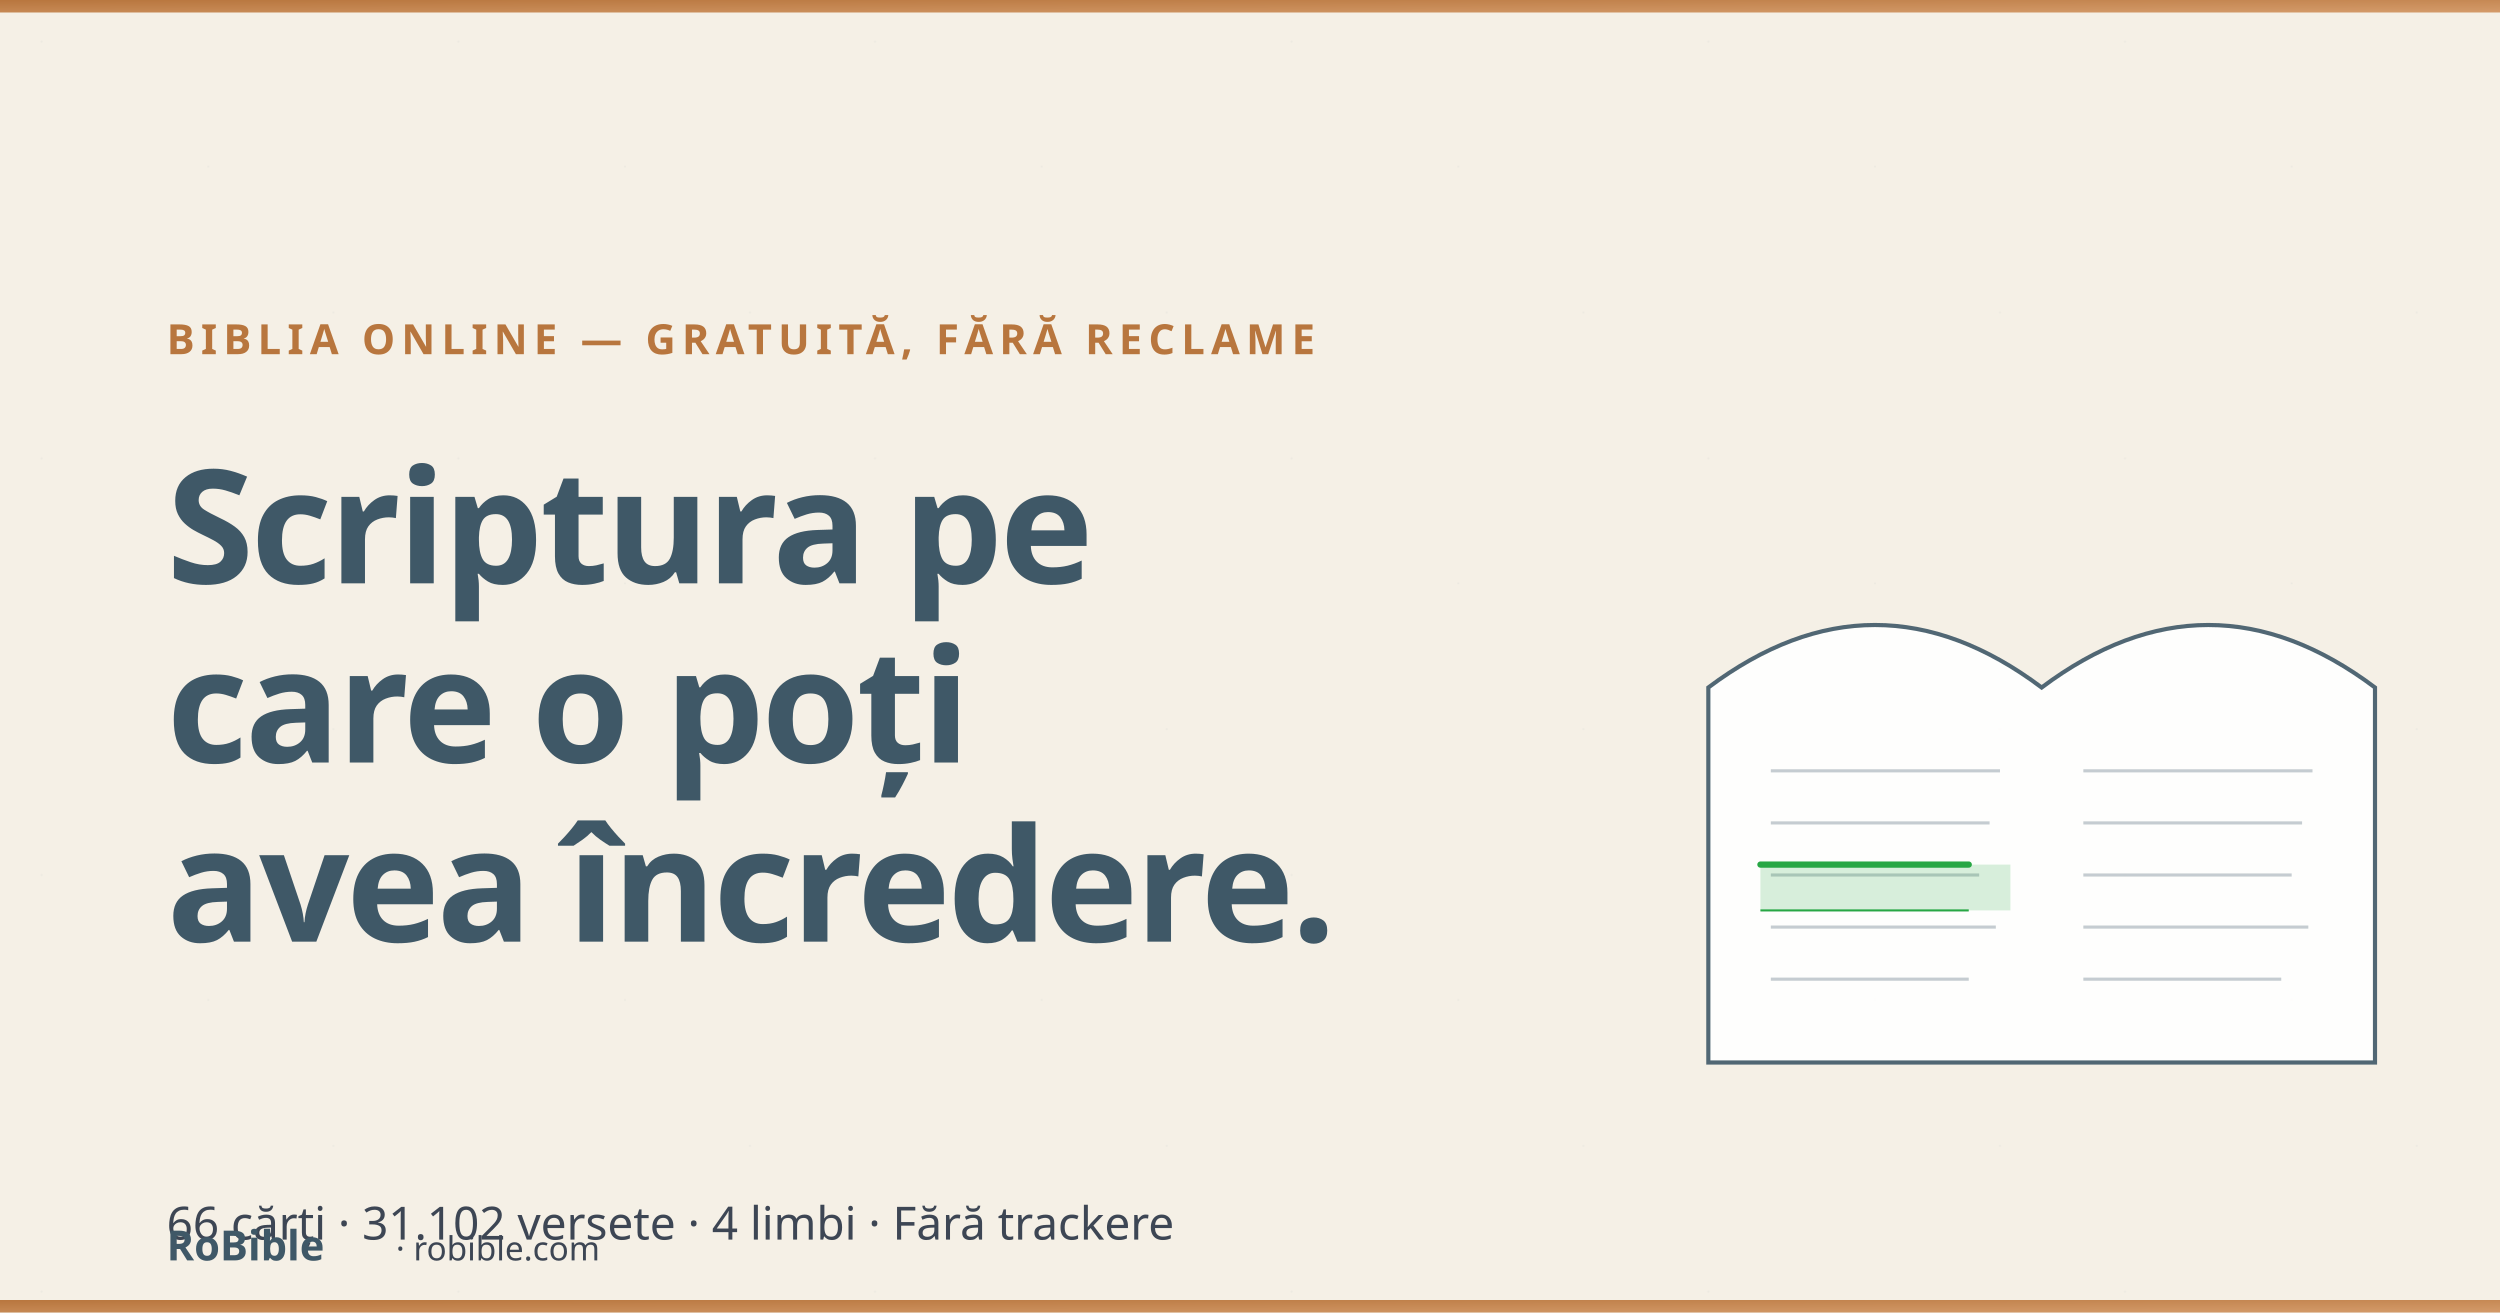
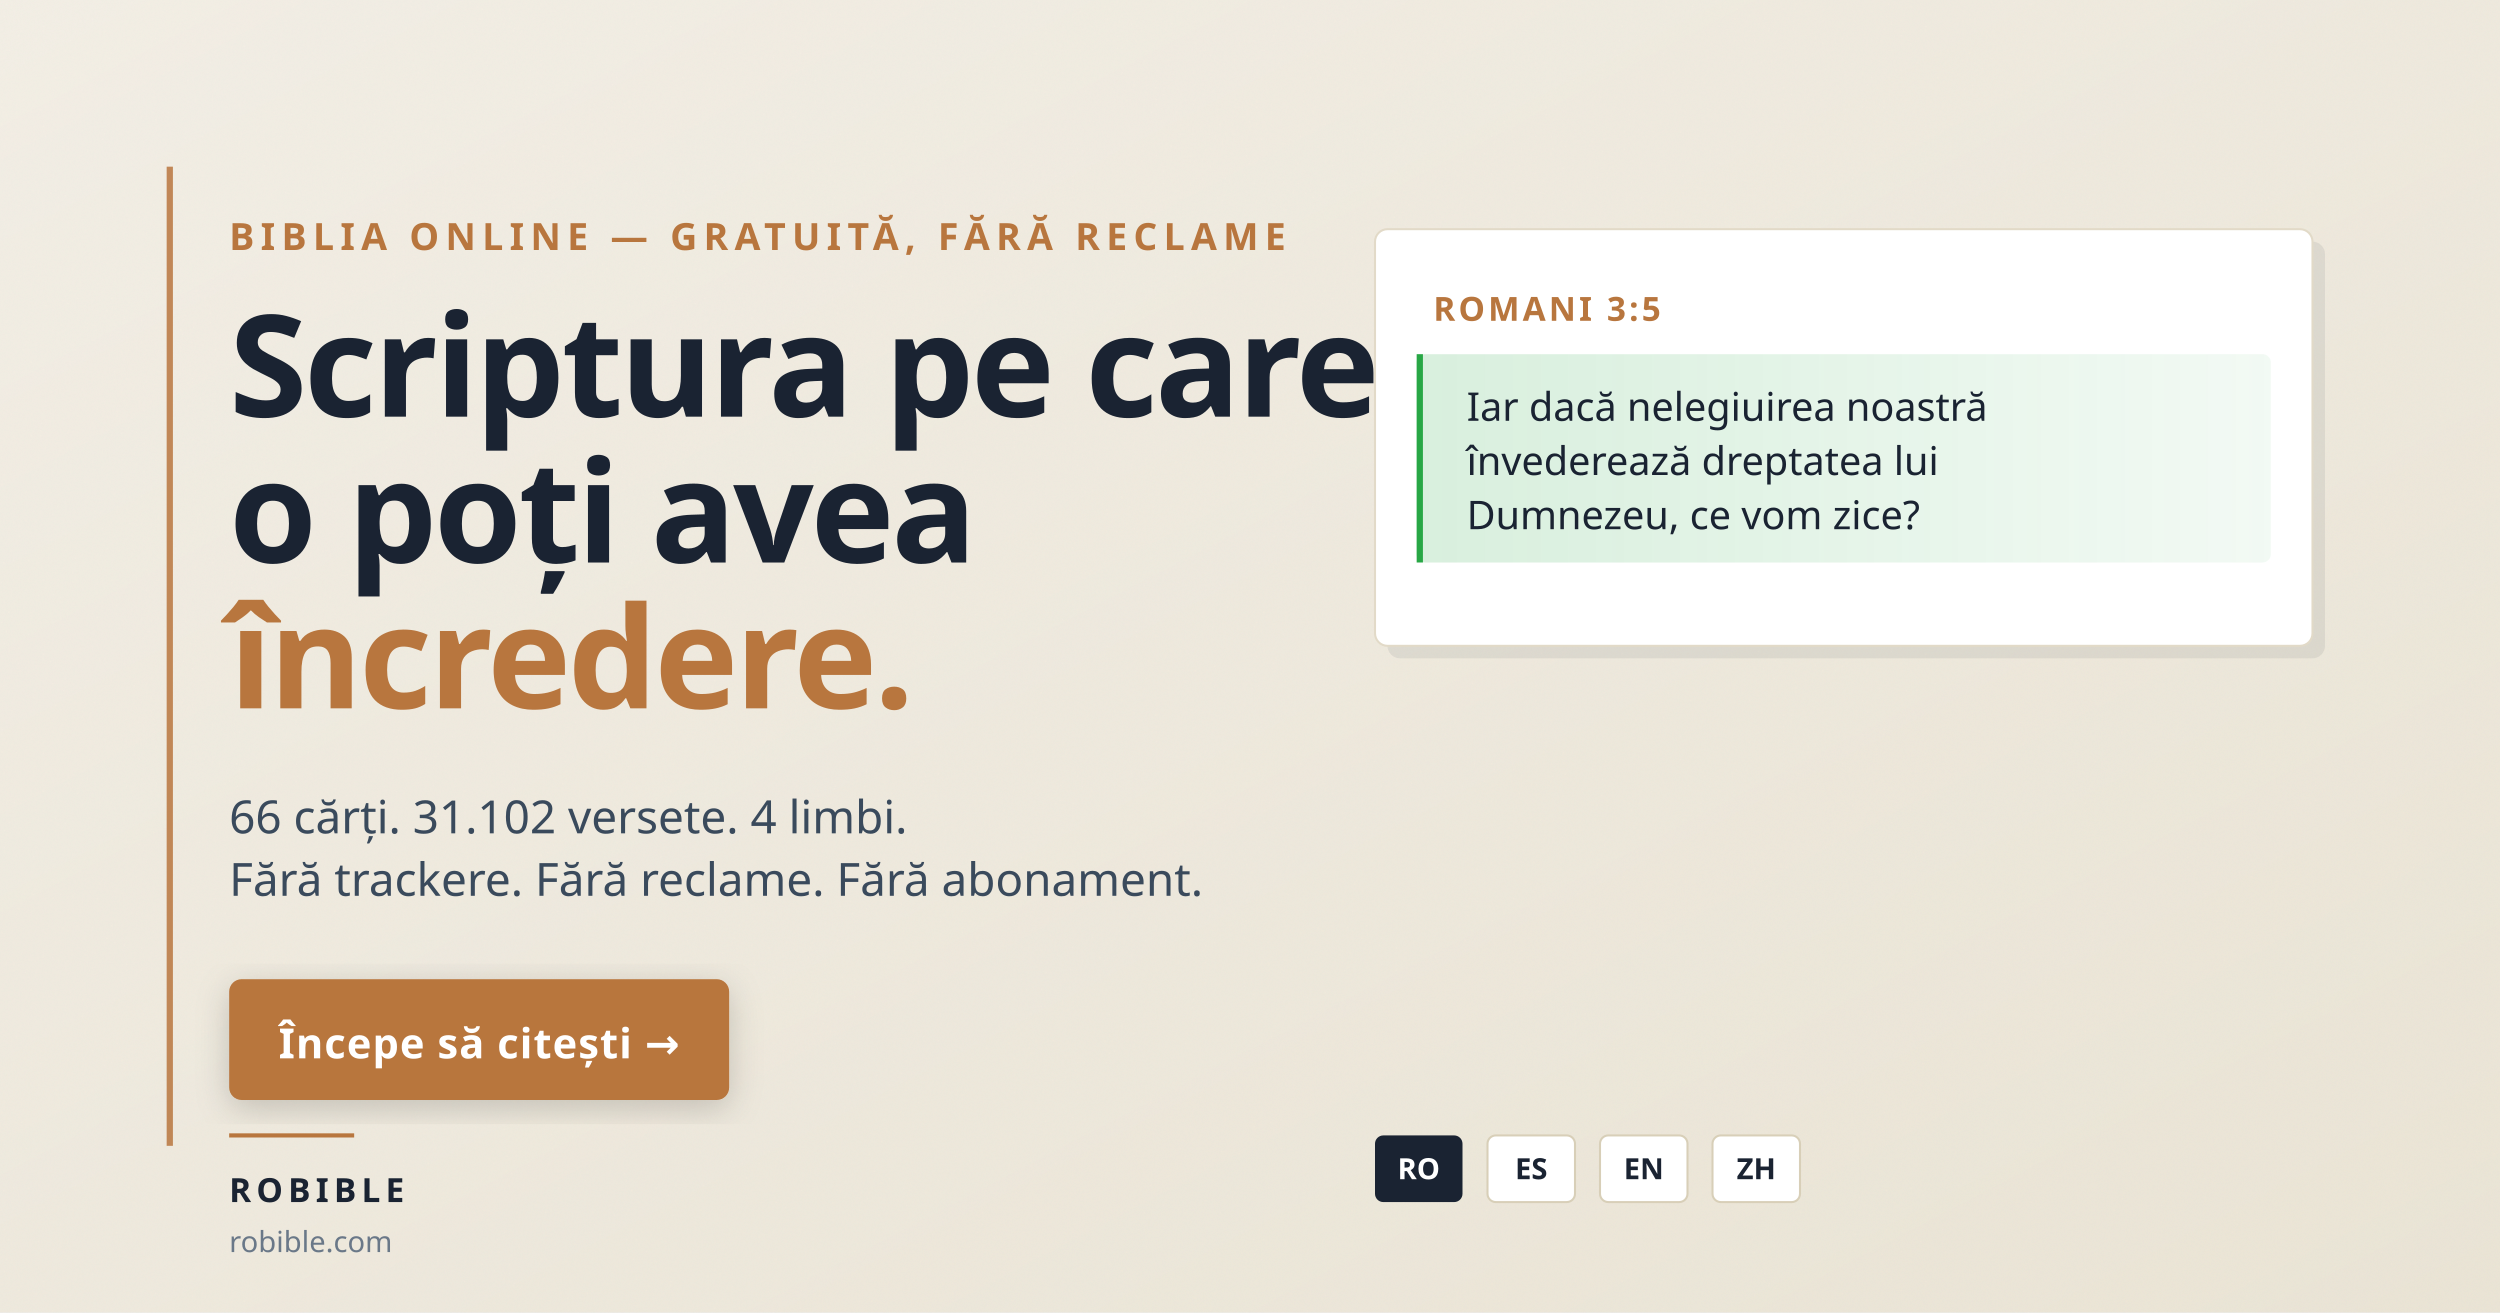
- <svg xmlns="http://www.w3.org/2000/svg" width="1200" height="630" viewBox="0 0 1200 630">
+ <svg xmlns="http://www.w3.org/2000/svg" viewBox="0 0 1200 630" width="1200" height="630" role="img" aria-label="RoBible — Biblia online gratuita, fara reclame">
  <defs>
-     <pattern id="paper" patternUnits="userSpaceOnUse" width="200" height="200">
-       <rect width="200" height="200" fill="#F5F0E6" />
-       <circle cx="20" cy="20" r="0.5" fill="rgba(63, 88, 103, 0.04)" />
-       <circle cx="100" cy="80" r="0.5" fill="rgba(63, 88, 103, 0.04)" />
-       <circle cx="160" cy="150" r="0.5" fill="rgba(63, 88, 103, 0.04)" />
-     </pattern>
-     <linearGradient id="copperAccent" x1="0" y1="0" x2="1" y2="1">
-       <stop offset="0%" stop-color="#B8763E" />
-       <stop offset="100%" stop-color="#D49B6A" />
+     <linearGradient id="bg" x1="0" y1="0" x2="1" y2="1">
+       <stop offset="0%" stop-color="#F5F0E6" />
+       <stop offset="100%" stop-color="#EDE6D6" />
    </linearGradient>
+     <linearGradient id="verseAccent" x1="0" y1="0" x2="1" y2="0">
+       <stop offset="0%" stop-color="#28a745" stop-opacity="0.18" />
+       <stop offset="100%" stop-color="#28a745" stop-opacity="0.06" />
+     </linearGradient>
+     <filter id="paperNoise" x="0" y="0" width="100%" height="100%">
+       <feTurbulence type="fractalNoise" baseFrequency="0.85" numOctaves="2" stitchTiles="stitch" />
+       <feColorMatrix values="0 0 0 0 0.1  0 0 0 0 0.13  0 0 0 0 0.2  0 0 0 0.035 0" />
+     </filter>
+     <filter id="softShadow" x="-20%" y="-20%" width="140%" height="140%">
+       <feGaussianBlur in="SourceAlpha" stdDeviation="8" />
+       <feOffset dx="0" dy="4" result="offsetblur" />
+       <feComponentTransfer>
+         <feFuncA type="linear" slope="0.18" />
+       </feComponentTransfer>
+       <feMerge>
+         <feMergeNode />
+         <feMergeNode in="SourceGraphic" />
+       </feMerge>
+     </filter>
  </defs>
-   <rect width="1200" height="630" fill="url(#paper)" />
-   <rect x="0" y="0" width="1200" height="6" fill="url(#copperAccent)" />
-   <g font-family="'Segoe UI', system-ui, sans-serif">
-     <text x="80" y="170" font-size="20" font-weight="600" letter-spacing="3" fill="#B8763E">BIBLIA ONLINE — GRATUITĂ, FĂRĂ RECLAME</text>
-     <text x="80" y="280" font-size="76" font-weight="700" fill="#3f5867" letter-spacing="-1.5">
-       <tspan x="80" dy="0">Scriptura pe</tspan>
-       <tspan x="80" dy="86">care o poți</tspan>
-       <tspan x="80" dy="86">avea încredere.</tspan>
+   <rect width="1200" height="630" fill="url(#bg)" />
+   <rect width="1200" height="630" filter="url(#paperNoise)" />
+   <rect x="80" y="80" width="3" height="470" fill="#B8763E" opacity="0.85" />
+   <text x="110" y="120" font-family="'Segoe UI', system-ui, sans-serif" font-size="18" font-weight="600" letter-spacing="3" fill="#B8763E">
+     BIBLIA ONLINE — GRATUITĂ, FĂRĂ RECLAME
+   </text>
+   <text x="110" y="200" font-family="'Segoe UI', system-ui, sans-serif" font-size="68" font-weight="700" fill="#1A2332" letter-spacing="-1.5">
+     Scriptura pe care
+   </text>
+   <text x="110" y="270" font-family="'Segoe UI', system-ui, sans-serif" font-size="68" font-weight="700" fill="#1A2332" letter-spacing="-1.5">
+     o poți avea
+   </text>
+   <text x="110" y="340" font-family="'Segoe UI', system-ui, sans-serif" font-size="68" font-weight="700" fill="#B8763E" letter-spacing="-1.5">
+     încredere.
+   </text>
+   <text x="110" y="400" font-family="'Segoe UI', system-ui, sans-serif" font-size="22" font-weight="400" fill="#3A4A5C">
+     66 cărți. 31.102 versete. 4 limbi.
+   </text>
+   <text x="110" y="430" font-family="'Segoe UI', system-ui, sans-serif" font-size="22" font-weight="400" fill="#3A4A5C">
+     Fără trackere. Fără reclame. Fără abonament.
+   </text>
+   <g transform="translate(110, 470)" filter="url(#softShadow)">
+     <rect width="240" height="58" rx="6" fill="#B8763E" />
+     <text x="120" y="38" text-anchor="middle" font-family="'Segoe UI', system-ui, sans-serif" font-size="20" font-weight="600" fill="#FFFFFF" letter-spacing="0.5">
+       Începe să citești →
    </text>
-     <text x="80" y="595" font-size="22" font-weight="500" fill="#3D4654">66 cărți · 31.102 versete · 4 limbi · Fără trackere</text>
  </g>
-   <g transform="translate(820, 130)">
-     <path d="M 0 200 L 0 380 L 320 380 L 320 200 Q 240 140 160 200 Q 80 140 0 200 Z" fill="#FFFFFF" stroke="#3f5867" stroke-width="2" opacity="0.9" />
-     <line x1="30" y1="240" x2="140" y2="240" stroke="#3f5867" stroke-width="1.5" opacity="0.3" />
-     <line x1="30" y1="265" x2="135" y2="265" stroke="#3f5867" stroke-width="1.5" opacity="0.3" />
-     <line x1="30" y1="290" x2="130" y2="290" stroke="#3f5867" stroke-width="1.5" opacity="0.3" />
-     <line x1="30" y1="315" x2="138" y2="315" stroke="#3f5867" stroke-width="1.5" opacity="0.3" />
-     <line x1="30" y1="340" x2="125" y2="340" stroke="#3f5867" stroke-width="1.5" opacity="0.3" />
-     <line x1="180" y1="240" x2="290" y2="240" stroke="#3f5867" stroke-width="1.5" opacity="0.3" />
-     <line x1="180" y1="265" x2="285" y2="265" stroke="#3f5867" stroke-width="1.5" opacity="0.3" />
-     <line x1="180" y1="290" x2="280" y2="290" stroke="#3f5867" stroke-width="1.5" opacity="0.3" />
-     <line x1="180" y1="315" x2="288" y2="315" stroke="#3f5867" stroke-width="1.5" opacity="0.3" />
-     <line x1="180" y1="340" x2="275" y2="340" stroke="#3f5867" stroke-width="1.5" opacity="0.3" />
-     <rect x="25" y="285" width="120" height="22" fill="#28a745" opacity="0.18" />
-     <line x1="25" y1="285" x2="125" y2="285" stroke="#28a745" stroke-width="3" stroke-linecap="round" />
-     <line x1="25" y1="307" x2="125" y2="307" stroke="#28a745" stroke-width="1" />
+   <g transform="translate(660, 110)">
+     <rect x="6" y="6" width="450" height="200" rx="6" fill="#1A2332" opacity="0.08" />
+     <rect x="0" y="0" width="450" height="200" rx="6" fill="#FFFFFF" stroke="#E2DAC8" stroke-width="1" />
+     <text x="28" y="44" font-family="'Segoe UI', system-ui, sans-serif" font-size="16" font-weight="600" fill="#B8763E" letter-spacing="1.5">
+       ROMANI 3:5
+     </text>
+     <rect x="20" y="60" width="410" height="100" fill="url(#verseAccent)" rx="4" />
+     <rect x="20" y="60" width="3" height="100" fill="#28a745" />
+     <text x="44" y="92" font-family="'Segoe UI', system-ui, sans-serif" font-size="19" font-weight="400" fill="#1A2332">
+       <tspan x="44" dy="0">Iar dacă nelegiuirea noastră</tspan>
+       <tspan x="44" dy="26">învederează dreptatea lui</tspan>
+       <tspan x="44" dy="26">Dumnezeu, ce vom zice?</tspan>
+     </text>
  </g>
-   <rect x="0" y="624" width="1200" height="6" fill="url(#copperAccent)" />
-   <text x="80" y="605" font-family="'Segoe UI', system-ui, sans-serif" font-size="20" font-weight="700" fill="#3f5867">RoBible</text>
-   <text x="190" y="605" font-family="'Segoe UI', system-ui, sans-serif" font-size="16" font-weight="400" fill="#3D4654">· robible.com</text>
+   <g transform="translate(110, 545)">
+     <line x1="0" y1="0" x2="60" y2="0" stroke="#B8763E" stroke-width="2" />
+     <text x="0" y="32" font-family="'Segoe UI', system-ui, sans-serif" font-size="16" font-weight="600" fill="#1A2332" letter-spacing="2.5">
+       ROBIBLE
+     </text>
+     <text x="0" y="56" font-family="'Segoe UI', system-ui, sans-serif" font-size="14" font-weight="400" fill="#6A7888">
+       robible.com
+     </text>
+   </g>
+   <g transform="translate(660, 545)" font-family="'Segoe UI', system-ui, sans-serif" font-size="14" font-weight="600">
+     <g transform="translate(0, 0)">
+       <rect width="42" height="32" rx="4" fill="#1A2332" />
+       <text x="21" y="21" text-anchor="middle" fill="#FFFFFF">RO</text>
+     </g>
+     <g transform="translate(54, 0)">
+       <rect width="42" height="32" rx="4" fill="#FFFFFF" stroke="#D8CFB8" stroke-width="1" />
+       <text x="21" y="21" text-anchor="middle" fill="#1A2332">ES</text>
+     </g>
+     <g transform="translate(108, 0)">
+       <rect width="42" height="32" rx="4" fill="#FFFFFF" stroke="#D8CFB8" stroke-width="1" />
+       <text x="21" y="21" text-anchor="middle" fill="#1A2332">EN</text>
+     </g>
+     <g transform="translate(162, 0)">
+       <rect width="42" height="32" rx="4" fill="#FFFFFF" stroke="#D8CFB8" stroke-width="1" />
+       <text x="21" y="21" text-anchor="middle" fill="#1A2332">ZH</text>
+     </g>
+   </g>
</svg>
